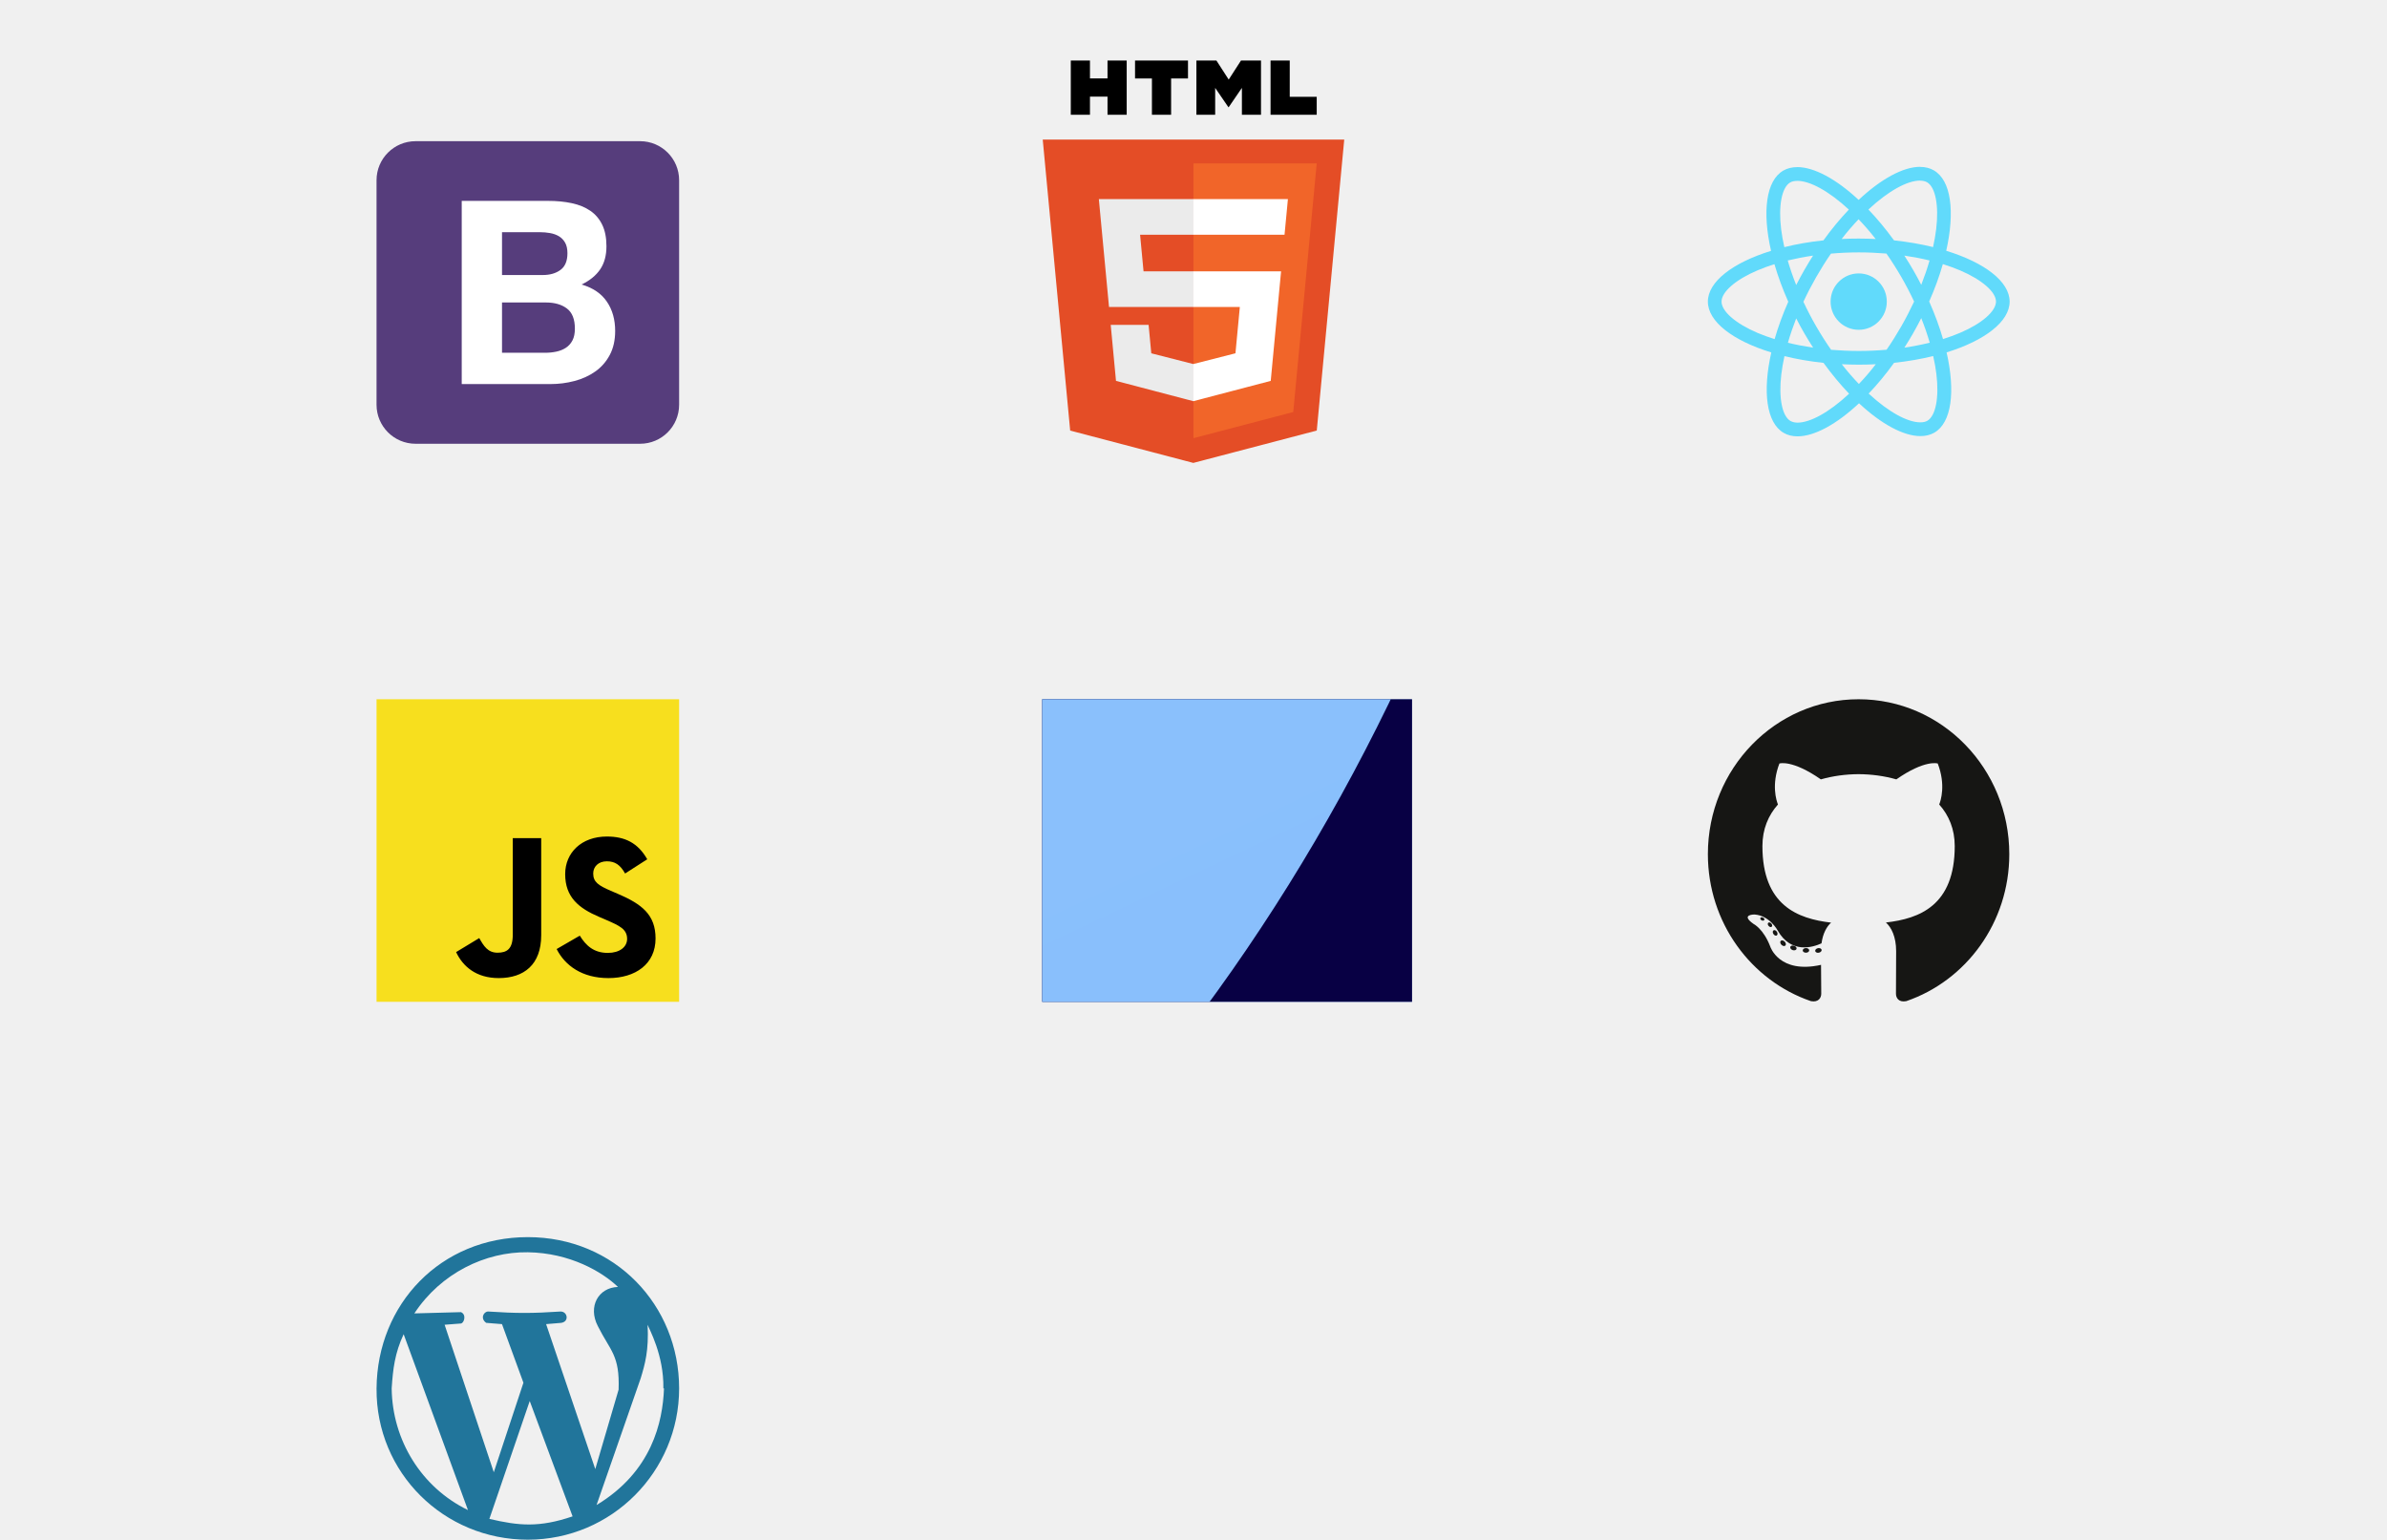
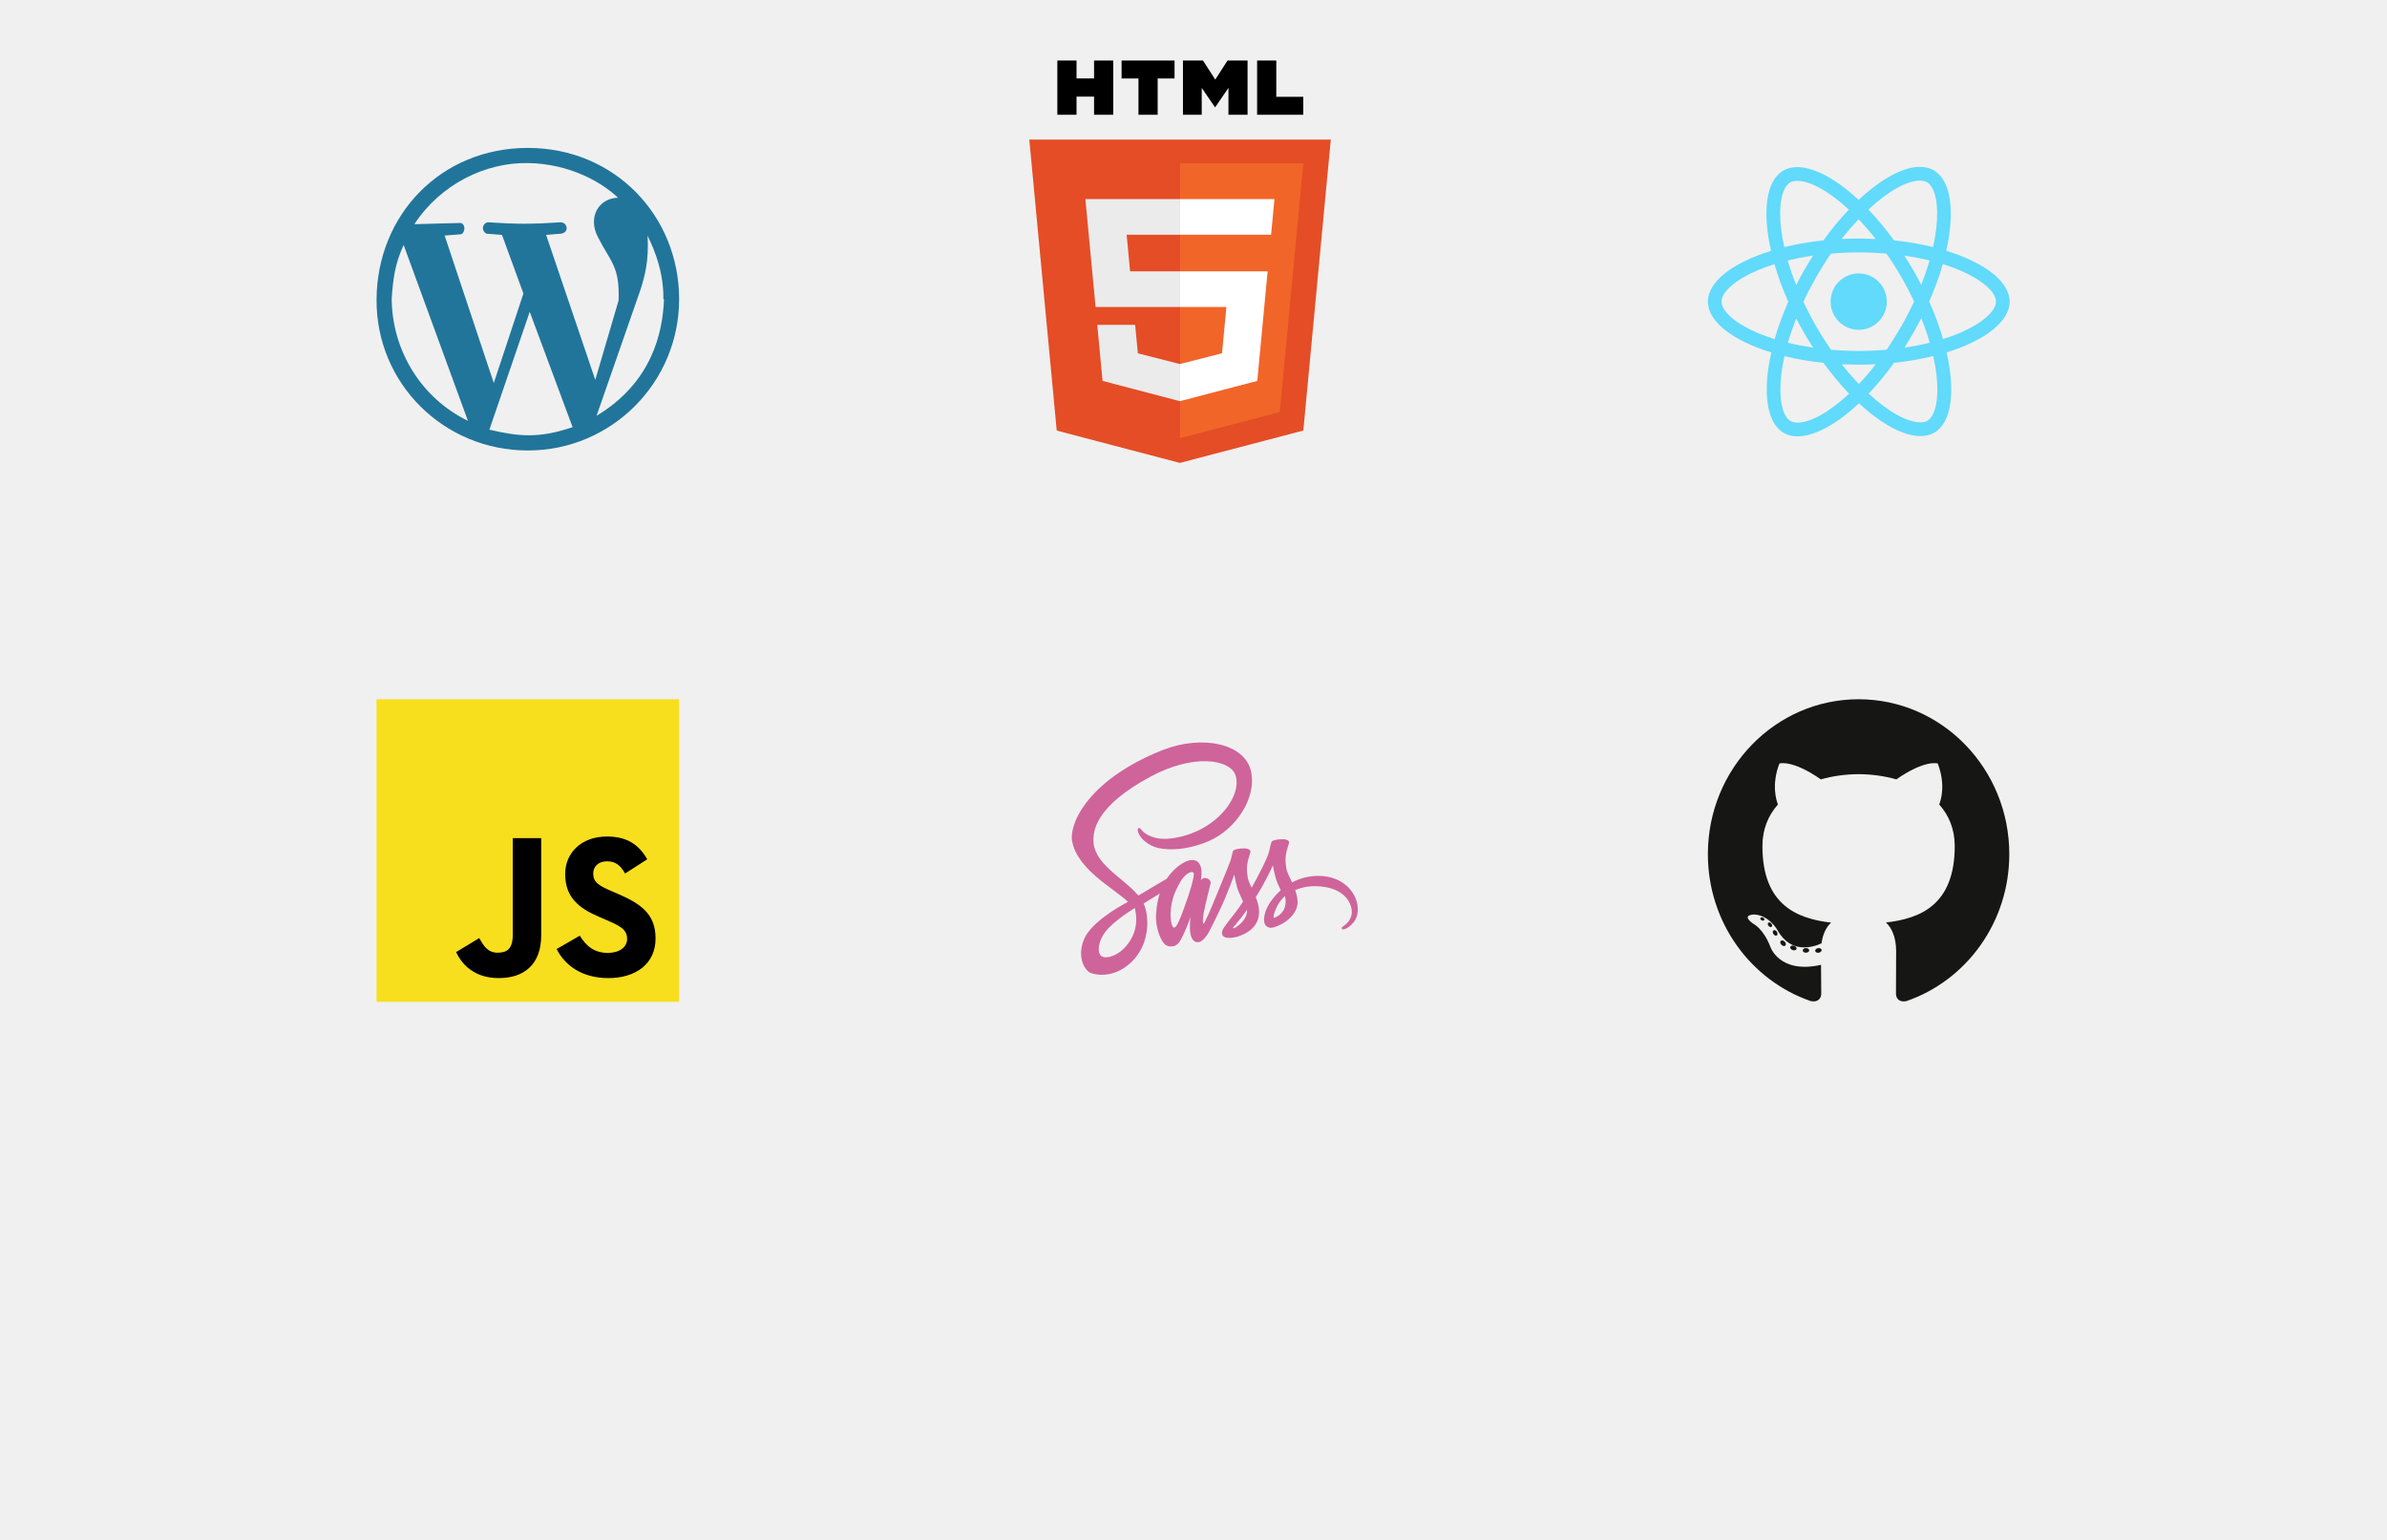
<svg xmlns="http://www.w3.org/2000/svg" width="355" height="229" viewBox="0 0 355 229" fill="none">
-   <path d="M56 60.198C56 63.403 58.598 66 61.802 66H95.198C98.403 66 101 63.402 101 60.198V26.802C101 23.598 98.402 21 95.198 21H61.803C58.597 21 56 23.598 56 26.802V60.197V60.198Z" fill="#563D7C" />
-   <path d="M74.661 40.905V34.532H80.27C80.804 34.532 81.319 34.577 81.815 34.666C82.311 34.755 82.75 34.914 83.132 35.143C83.513 35.372 83.819 35.69 84.048 36.097C84.277 36.504 84.391 37.026 84.391 37.661C84.391 38.806 84.048 39.633 83.361 40.142C82.674 40.651 81.796 40.905 80.728 40.905H74.661ZM68.669 29.877V57.123H81.873C83.094 57.123 84.283 56.971 85.441 56.665C86.598 56.36 87.629 55.889 88.532 55.253C89.435 54.617 90.153 53.797 90.688 52.792C91.222 51.787 91.489 50.598 91.489 49.224C91.489 47.519 91.076 46.063 90.249 44.855C89.422 43.646 88.169 42.8 86.49 42.317C87.711 41.732 88.633 40.981 89.257 40.066C89.88 39.15 90.192 38.005 90.192 36.631C90.192 35.359 89.982 34.291 89.562 33.426C89.142 32.561 88.551 31.868 87.787 31.346C87.024 30.825 86.109 30.449 85.04 30.22C83.972 29.991 82.788 29.877 81.491 29.877H68.669ZM74.661 52.468V44.988H81.186C82.483 44.988 83.526 45.287 84.315 45.885C85.104 46.483 85.498 47.481 85.498 48.88C85.498 49.593 85.377 50.178 85.135 50.636C84.894 51.094 84.569 51.456 84.162 51.723C83.755 51.991 83.285 52.181 82.75 52.296C82.216 52.41 81.656 52.468 81.071 52.468H74.661Z" fill="white" />
  <path d="M56 104H101V149H56V104Z" fill="#F7DF1E" />
  <path d="M67.832 141.605L71.276 139.521C71.94 140.699 72.545 141.696 73.994 141.696C75.384 141.696 76.26 141.152 76.26 139.038V124.659H80.489V139.098C80.489 143.478 77.921 145.471 74.175 145.471C70.793 145.471 68.829 143.719 67.832 141.605L67.832 141.605ZM82.786 141.152L86.229 139.159C87.135 140.639 88.314 141.726 90.398 141.726C92.15 141.726 93.267 140.85 93.267 139.642C93.267 138.192 92.119 137.678 90.186 136.833L89.129 136.379C86.078 135.081 84.054 133.45 84.054 130.006C84.054 126.834 86.471 124.418 90.247 124.418C92.935 124.418 94.868 125.354 96.258 127.801L92.965 129.916C92.24 128.617 91.455 128.103 90.247 128.103C89.008 128.103 88.223 128.889 88.223 129.916C88.223 131.184 89.008 131.698 90.82 132.483L91.877 132.936C95.472 134.477 97.496 136.048 97.496 139.582C97.496 143.388 94.506 145.472 90.488 145.472C86.561 145.472 84.024 143.599 82.786 141.152" fill="black" />
+   <path d="M196.015 130.27C194.528 130.279 193.24 130.667 192.16 131.243C191.761 130.387 191.362 129.64 191.296 129.082C191.221 128.434 191.13 128.037 191.221 127.263C191.312 126.489 191.728 125.39 191.728 125.3C191.719 125.219 191.636 124.823 190.781 124.814C189.925 124.805 189.185 124.994 189.102 125.237C189.019 125.48 188.853 126.038 188.745 126.615C188.596 127.461 187.034 130.459 186.145 132.035C185.854 131.423 185.605 130.883 185.555 130.45C185.48 129.802 185.389 129.406 185.48 128.632C185.571 127.857 185.987 126.759 185.987 126.669C185.979 126.588 185.895 126.191 185.04 126.182C184.184 126.173 183.445 126.363 183.362 126.606C183.279 126.849 183.187 127.425 183.004 127.983C182.83 128.542 180.753 133.548 180.213 134.853C179.939 135.52 179.698 136.051 179.523 136.411C179.349 136.771 179.515 136.438 179.498 136.474C179.349 136.78 179.266 136.951 179.266 136.951V136.961C179.149 137.186 179.025 137.402 178.967 137.402C178.925 137.402 178.842 136.798 178.983 135.97C179.291 134.232 180.038 131.522 180.03 131.423C180.03 131.378 180.171 130.901 179.548 130.658C178.942 130.414 178.726 130.82 178.676 130.82C178.626 130.82 178.584 130.964 178.584 130.964C178.584 130.964 179.257 127.911 177.297 127.911C176.067 127.911 174.372 129.361 173.533 130.685C173.001 131 171.871 131.666 170.675 132.378C170.218 132.648 169.745 132.936 169.296 133.197L169.205 133.089C166.829 130.342 162.434 128.397 162.616 124.706C162.683 123.364 163.115 119.825 171.057 115.539C177.563 112.028 182.772 112.991 183.677 115.134C184.965 118.196 180.894 123.886 174.131 124.706C171.556 125.021 170.202 123.94 169.861 123.535C169.504 123.112 169.454 123.094 169.321 123.175C169.105 123.301 169.238 123.679 169.321 123.904C169.52 124.472 170.351 125.48 171.764 125.984C173.001 126.426 176.026 126.669 179.681 125.138C183.777 123.418 186.976 118.646 186.037 114.657C185.081 110.596 178.867 109.264 172.993 111.524C169.495 112.874 165.707 114.981 162.982 117.745C159.742 121.023 159.227 123.886 159.443 125.075C160.199 129.316 165.591 132.08 167.751 134.124C167.643 134.187 167.543 134.25 167.452 134.304C166.372 134.88 162.259 137.213 161.229 139.68C160.066 142.471 161.412 144.479 162.309 144.749C165.084 145.587 167.925 144.083 169.462 141.607C170.991 139.13 170.808 135.916 170.102 134.448L170.077 134.394L170.924 133.854C171.473 133.503 172.013 133.179 172.486 132.899C172.22 133.683 172.029 134.61 171.93 135.961C171.813 137.546 172.412 139.599 173.201 140.409C173.55 140.76 173.965 140.769 174.223 140.769C175.137 140.769 175.552 139.95 176.009 138.968C176.574 137.771 177.072 136.384 177.072 136.384C177.072 136.384 176.449 140.139 178.152 140.139C178.776 140.139 179.399 139.265 179.681 138.815V138.824C179.681 138.824 179.698 138.797 179.731 138.734C179.766 138.678 179.799 138.621 179.831 138.563V138.545C180.08 138.077 180.636 137.005 181.467 135.232C182.539 132.945 183.569 130.081 183.569 130.081C183.569 130.081 183.669 130.784 183.976 131.936C184.159 132.621 184.558 133.368 184.865 134.097C184.616 134.475 184.466 134.691 184.466 134.691L184.475 134.701C184.275 134.989 184.051 135.295 183.818 135.601C182.971 136.699 181.957 137.951 181.825 138.311C181.667 138.734 181.7 139.05 182.007 139.302C182.232 139.482 182.63 139.518 183.054 139.482C183.818 139.428 184.35 139.221 184.616 139.095C185.031 138.932 185.505 138.689 185.962 138.329C186.793 137.663 187.3 136.718 187.25 135.457C187.225 134.764 187.017 134.079 186.76 133.431C186.834 133.314 186.909 133.197 186.984 133.071C188.296 130.991 189.31 128.704 189.31 128.704C189.31 128.704 189.41 129.406 189.717 130.559C189.875 131.144 190.191 131.783 190.473 132.414C189.244 133.503 188.471 134.764 188.205 135.592C187.715 137.123 188.097 137.816 188.82 137.978C189.144 138.05 189.609 137.888 189.958 137.726C190.39 137.573 190.913 137.312 191.395 136.925C192.226 136.258 193.024 135.331 192.982 134.079C192.957 133.503 192.816 132.936 192.625 132.396C193.672 131.927 195.026 131.657 196.746 131.882C200.443 132.351 201.174 134.854 201.033 135.898C200.892 136.943 200.119 137.519 199.861 137.699C199.604 137.87 199.521 137.933 199.546 138.059C199.579 138.248 199.695 138.239 199.919 138.203C200.227 138.149 201.863 137.348 201.93 135.421C202.03 132.945 199.861 130.243 196.015 130.27V130.27ZM167.502 140.688C166.28 142.138 164.56 142.687 163.829 142.219C163.04 141.724 163.347 139.59 164.851 138.05C165.765 137.114 166.953 136.249 167.734 135.718C167.909 135.601 168.174 135.43 168.49 135.223C168.54 135.187 168.573 135.169 168.573 135.169C168.631 135.133 168.698 135.088 168.764 135.043C169.321 137.24 168.789 139.167 167.502 140.688V140.688ZM176.433 134.106C176.009 135.232 175.112 138.122 174.572 137.96C174.106 137.825 173.824 135.637 174.48 133.476C174.812 132.386 175.519 131.09 175.934 130.585C176.607 129.775 177.338 129.505 177.521 129.838C177.737 130.27 176.698 133.404 176.433 134.106ZM183.802 137.924C183.619 138.023 183.453 138.095 183.378 138.041C183.32 138.005 183.453 137.87 183.453 137.87C183.453 137.87 184.375 136.798 184.741 136.303C184.948 136.015 185.198 135.682 185.463 135.304V135.412C185.463 136.708 184.317 137.573 183.802 137.924ZM189.484 136.519C189.352 136.411 189.368 136.078 189.817 135.034C189.991 134.619 190.39 133.926 191.08 133.269C191.163 133.539 191.213 133.8 191.204 134.043C191.196 135.664 190.133 136.267 189.484 136.519Z" fill="#CF649A" />
+   <path d="M276.413 104C264.036 104 254 114.315 254 127.04C254 137.219 260.422 145.856 269.327 148.902C270.447 149.115 270.859 148.402 270.859 147.794C270.859 147.244 270.838 145.429 270.828 143.504C264.593 144.898 263.277 140.786 263.277 140.786C262.258 138.123 260.789 137.415 260.789 137.415C258.755 135.985 260.942 136.014 260.942 136.014C263.193 136.177 264.378 138.388 264.378 138.388C266.377 141.911 269.621 140.892 270.9 140.304C271.101 138.814 271.682 137.798 272.323 137.223C267.345 136.64 262.111 134.665 262.111 125.836C262.111 123.321 262.987 121.266 264.421 119.652C264.188 119.072 263.421 116.729 264.638 113.555C264.638 113.555 266.52 112.936 270.803 115.917C272.591 115.406 274.508 115.15 276.413 115.142C278.318 115.15 280.237 115.406 282.028 115.917C286.306 112.936 288.185 113.555 288.185 113.555C289.405 116.729 288.638 119.072 288.405 119.652C289.842 121.266 290.712 123.321 290.712 125.836C290.712 134.685 285.468 136.634 280.478 137.204C281.281 137.919 281.998 139.322 281.998 141.471C281.998 144.554 281.972 147.035 281.972 147.794C281.972 148.407 282.375 149.125 283.511 148.899C292.412 145.849 298.826 137.216 298.826 127.04C298.826 114.315 288.791 104 276.413 104Z" fill="#161614" />
+   <path d="M262.394 136.821C262.345 136.935 262.17 136.969 262.01 136.891C261.848 136.816 261.756 136.659 261.809 136.545C261.857 136.427 262.033 136.394 262.195 136.473C262.358 136.548 262.451 136.706 262.394 136.821V136.821ZM263.497 137.832C263.39 137.934 263.181 137.886 263.039 137.725C262.893 137.565 262.865 137.35 262.974 137.246C263.084 137.145 263.287 137.192 263.434 137.353C263.58 137.515 263.609 137.729 263.497 137.832L263.497 137.832ZM264.253 139.125C264.116 139.224 263.891 139.132 263.753 138.927C263.615 138.722 263.615 138.476 263.756 138.378C263.895 138.279 264.116 138.368 264.257 138.571C264.394 138.779 264.394 139.025 264.253 139.126L264.253 139.125ZM265.532 140.624C265.409 140.763 265.148 140.726 264.956 140.536C264.761 140.35 264.706 140.086 264.829 139.947C264.953 139.808 265.216 139.847 265.409 140.035C265.604 140.221 265.663 140.486 265.533 140.624H265.532ZM267.185 141.13C267.131 141.31 266.879 141.392 266.626 141.316C266.372 141.237 266.206 141.025 266.257 140.843C266.31 140.661 266.563 140.576 266.819 140.658C267.072 140.737 267.238 140.946 267.186 141.13H267.185ZM269.067 141.344C269.073 141.535 268.858 141.692 268.591 141.696C268.323 141.701 268.107 141.548 268.104 141.361C268.104 141.169 268.314 141.013 268.582 141.008C268.849 141.003 269.067 141.156 269.067 141.344V141.344ZM270.915 141.272C270.947 141.457 270.762 141.647 270.497 141.698C270.237 141.747 269.996 141.632 269.963 141.449C269.931 141.259 270.12 141.068 270.379 141.019C270.644 140.972 270.881 141.083 270.915 141.272" fill="#161614" />
  <g clip-path="url(#clip0)">
-     <path d="M196.015 130.27C194.528 130.279 193.24 130.667 192.16 131.243C191.761 130.387 191.362 129.64 191.296 129.082C191.221 128.434 191.13 128.037 191.221 127.263C191.312 126.489 191.728 125.39 191.728 125.3C191.719 125.219 191.636 124.823 190.781 124.814C189.925 124.805 189.185 124.994 189.102 125.237C189.019 125.48 188.853 126.038 188.745 126.615C188.596 127.461 187.034 130.459 186.145 132.035C185.854 131.423 185.605 130.883 185.555 130.45C185.48 129.802 185.389 129.406 185.48 128.632C185.571 127.857 185.987 126.759 185.987 126.669C185.979 126.588 185.895 126.191 185.04 126.182C184.184 126.173 183.445 126.363 183.362 126.606C183.279 126.849 183.187 127.425 183.004 127.983C182.83 128.542 180.753 133.548 180.213 134.853C179.939 135.52 179.698 136.051 179.523 136.411C179.349 136.771 179.515 136.438 179.498 136.474C179.349 136.78 179.266 136.951 179.266 136.951V136.961C179.149 137.186 179.025 137.402 178.967 137.402C178.925 137.402 178.842 136.798 178.983 135.97C179.291 134.232 180.038 131.522 180.03 131.423C180.03 131.378 180.171 130.901 179.548 130.658C178.942 130.414 178.726 130.82 178.676 130.82C178.626 130.82 178.584 130.964 178.584 130.964C178.584 130.964 179.257 127.911 177.297 127.911C176.067 127.911 174.372 129.361 173.533 130.685C173.001 131 171.871 131.666 170.675 132.378C170.218 132.648 169.745 132.936 169.296 133.197L169.205 133.089C166.829 130.342 162.434 128.397 162.616 124.706C162.683 123.364 163.115 119.825 171.057 115.539C177.563 112.028 182.772 112.991 183.677 115.134C184.965 118.196 180.894 123.886 174.131 124.706C171.556 125.021 170.202 123.94 169.861 123.535C169.504 123.112 169.454 123.094 169.321 123.175C169.105 123.301 169.238 123.679 169.321 123.904C169.52 124.472 170.351 125.48 171.764 125.984C173.001 126.426 176.026 126.669 179.681 125.138C183.777 123.418 186.976 118.646 186.037 114.657C185.081 110.596 178.867 109.264 172.993 111.524C169.495 112.874 165.707 114.981 162.982 117.745C159.742 121.023 159.227 123.886 159.443 125.075C160.199 129.316 165.591 132.08 167.751 134.124C167.643 134.187 167.543 134.25 167.452 134.304C166.372 134.88 162.259 137.213 161.229 139.68C160.066 142.471 161.412 144.479 162.309 144.749C165.084 145.587 167.925 144.083 169.462 141.607C170.991 139.13 170.808 135.916 170.102 134.448L170.077 134.394L170.924 133.854C171.473 133.503 172.013 133.179 172.486 132.899C172.22 133.683 172.029 134.61 171.93 135.961C171.813 137.546 172.412 139.599 173.201 140.409C173.55 140.76 173.965 140.769 174.223 140.769C175.137 140.769 175.552 139.95 176.009 138.968C176.574 137.771 177.072 136.384 177.072 136.384C177.072 136.384 176.449 140.139 178.152 140.139C178.776 140.139 179.399 139.265 179.681 138.815V138.824C179.681 138.824 179.698 138.797 179.731 138.734C179.766 138.678 179.799 138.621 179.831 138.563V138.545C180.08 138.077 180.636 137.005 181.467 135.232C182.539 132.945 183.569 130.081 183.569 130.081C183.569 130.081 183.669 130.784 183.976 131.936C184.159 132.621 184.558 133.368 184.865 134.097C184.616 134.475 184.466 134.691 184.466 134.691L184.475 134.701C184.275 134.989 184.051 135.295 183.818 135.601C182.971 136.699 181.957 137.951 181.825 138.311C181.667 138.734 181.7 139.05 182.007 139.302C182.232 139.482 182.63 139.518 183.054 139.482C183.818 139.428 184.35 139.221 184.616 139.095C185.031 138.932 185.505 138.689 185.962 138.329C186.793 137.663 187.3 136.718 187.25 135.457C187.225 134.764 187.017 134.079 186.76 133.431C186.834 133.314 186.909 133.197 186.984 133.071C188.296 130.991 189.31 128.704 189.31 128.704C189.31 128.704 189.41 129.406 189.717 130.559C189.875 131.144 190.191 131.783 190.473 132.414C189.244 133.503 188.471 134.764 188.205 135.592C187.715 137.123 188.097 137.816 188.82 137.978C189.144 138.05 189.609 137.888 189.958 137.726C190.39 137.573 190.913 137.312 191.395 136.925C192.226 136.258 193.024 135.331 192.982 134.079C192.957 133.503 192.816 132.936 192.625 132.396C193.672 131.927 195.026 131.657 196.746 131.882C200.443 132.351 201.174 134.854 201.033 135.898C200.892 136.943 200.119 137.519 199.861 137.699C199.604 137.87 199.521 137.933 199.546 138.059C199.579 138.248 199.695 138.239 199.919 138.203C200.227 138.149 201.863 137.348 201.93 135.421C202.03 132.945 199.861 130.243 196.015 130.27ZM167.502 140.688C166.28 142.138 164.56 142.687 163.829 142.219C163.04 141.724 163.347 139.59 164.851 138.05C165.765 137.114 166.953 136.249 167.734 135.718C167.909 135.601 168.174 135.43 168.49 135.223C168.54 135.187 168.573 135.169 168.573 135.169C168.631 135.133 168.698 135.088 168.764 135.043C169.321 137.24 168.789 139.167 167.502 140.688ZM176.433 134.106C176.009 135.232 175.112 138.122 174.572 137.96C174.106 137.825 173.824 135.637 174.48 133.476C174.812 132.386 175.519 131.09 175.934 130.585C176.607 129.775 177.338 129.505 177.521 129.838C177.737 130.27 176.698 133.404 176.433 134.106ZM183.802 137.924C183.619 138.023 183.453 138.095 183.378 138.041C183.32 138.005 183.453 137.87 183.453 137.87C183.453 137.87 184.375 136.798 184.741 136.303C184.948 136.015 185.198 135.682 185.463 135.304V135.412C185.463 136.708 184.317 137.573 183.802 137.924ZM189.484 136.519C189.352 136.411 189.368 136.078 189.817 135.034C189.991 134.619 190.39 133.926 191.08 133.269C191.163 133.539 191.213 133.8 191.204 134.043C191.196 135.664 190.133 136.267 189.484 136.519Z" fill="#CF649A" />
-     <g clip-path="url(#clip1)">
-       <path d="M-1039.83 -1072H1459.83V1386H-1039.83V-1072Z" fill="url(#paint0_linear)" />
-       <path d="M-841.032 -876.535H1261.05V1190.53H-841.032V-876.535Z" fill="url(#paint1_linear)" />
-       <path d="M-435.762 -379.227C-435.762 -379.227 -277.717 -383.385 -147.618 -383.385C-16.153 -383.385 77.585 -352.456 140.518 -298.105C200.668 -246.745 241.229 -159.19 241.229 -59.52C241.229 40.149 210.45 121.705 154.491 179.047C81.759 253.045 -2.996 296.848 -147.618 302.905C-187.571 304.58 -224.549 304.98 -224.549 304.98V628.969H-435.771L-435.762 -379.227ZM-224.558 125.479C-201.611 127.712 -187.229 126.638 -153.217 126.229C-39.916 124.871 30 55.972 30 -48.222C30 -141.826 -27.651 -218.682 -136.42 -222.665C-179.772 -224.248 -224.558 -222.665 -224.558 -222.665V125.479Z" fill="url(#paint2_linear)" />
-     </g>
+     <path d="M78.501 67C66.032 67 55.907 57.062 56.001 44.5C56.095 31.938 65.563 22 78.501 22C91.439 22 101.001 32.125 101.001 44.5C101.001 56.875 90.97 67 78.501 67ZM85.157 63.531L78.782 46.375L72.782 63.906C77.189 64.938 80.188 65.219 85.157 63.531ZM69.595 62.594L60.032 36.438C58.719 39.25 58.439 41.594 58.251 44.5C58.345 52.187 62.657 59.218 69.595 62.594V62.594ZM98.658 44.5C98.751 39.532 96.502 35.594 96.314 35.032C96.502 38.876 95.938 40.844 95.283 43.001L88.72 61.844C96.97 56.875 98.563 49.468 98.751 44.5H98.658ZM77.845 43.656L74.657 34.938L72.313 34.75C71.376 34.094 71.938 33.063 72.595 33.063C76.813 33.344 79.157 33.344 83.376 33.063C84.408 33.063 84.688 34.563 83.469 34.75L81.219 34.938L88.531 56.5L91.999 44.687C92.187 39.532 90.78 38.969 88.905 35.219C87.405 32.312 88.999 29.5 91.906 29.407C89.561 27.157 84.781 24.344 78.499 24.25C72.218 24.156 65.562 27.344 61.624 33.344L68.562 33.157C69.406 33.532 69.031 34.75 68.562 34.844L66.125 35.032L73.438 56.969L77.845 43.656V43.656Z" fill="#21759B" />
  </g>
-   <path d="M276.413 104C264.036 104 254 114.315 254 127.04C254 137.219 260.422 145.856 269.327 148.902C270.447 149.115 270.859 148.402 270.859 147.794C270.859 147.244 270.838 145.429 270.828 143.504C264.593 144.898 263.277 140.786 263.277 140.786C262.258 138.123 260.789 137.415 260.789 137.415C258.755 135.985 260.942 136.014 260.942 136.014C263.193 136.177 264.378 138.388 264.378 138.388C266.377 141.911 269.621 140.892 270.9 140.304C271.101 138.814 271.682 137.798 272.323 137.223C267.345 136.64 262.111 134.665 262.111 125.836C262.111 123.321 262.987 121.266 264.421 119.652C264.188 119.072 263.421 116.729 264.638 113.555C264.638 113.555 266.52 112.936 270.803 115.917C272.591 115.406 274.508 115.15 276.413 115.142C278.318 115.15 280.237 115.406 282.028 115.917C286.306 112.936 288.185 113.555 288.185 113.555C289.405 116.729 288.638 119.072 288.405 119.652C289.842 121.266 290.712 123.321 290.712 125.836C290.712 134.685 285.468 136.634 280.478 137.204C281.281 137.919 281.998 139.322 281.998 141.471C281.998 144.554 281.972 147.035 281.972 147.794C281.972 148.407 282.375 149.125 283.511 148.899C292.412 145.849 298.826 137.216 298.826 127.04C298.826 114.315 288.791 104 276.413 104Z" fill="#161614" />
-   <path d="M262.394 136.821C262.345 136.935 262.17 136.969 262.01 136.891C261.848 136.816 261.756 136.659 261.809 136.545C261.857 136.427 262.033 136.394 262.195 136.473C262.358 136.548 262.451 136.706 262.394 136.821ZM263.497 137.832C263.39 137.934 263.181 137.886 263.039 137.725C262.893 137.565 262.865 137.35 262.974 137.246C263.084 137.145 263.287 137.192 263.434 137.353C263.58 137.515 263.609 137.729 263.497 137.832L263.497 137.832ZM264.253 139.125C264.116 139.224 263.891 139.132 263.753 138.927C263.615 138.722 263.615 138.476 263.756 138.378C263.895 138.279 264.116 138.368 264.257 138.571C264.394 138.779 264.394 139.025 264.253 139.126L264.253 139.125ZM265.532 140.624C265.409 140.763 265.148 140.726 264.956 140.536C264.761 140.35 264.706 140.086 264.829 139.947C264.953 139.808 265.216 139.847 265.409 140.035C265.604 140.221 265.663 140.486 265.533 140.624H265.532ZM267.185 141.13C267.131 141.31 266.879 141.392 266.626 141.316C266.372 141.237 266.206 141.025 266.257 140.843C266.31 140.661 266.563 140.576 266.819 140.658C267.072 140.737 267.238 140.946 267.186 141.13H267.185ZM269.067 141.344C269.073 141.535 268.858 141.692 268.591 141.696C268.323 141.701 268.107 141.548 268.104 141.361C268.104 141.169 268.314 141.013 268.582 141.008C268.849 141.003 269.067 141.156 269.067 141.344ZM270.915 141.272C270.947 141.457 270.762 141.647 270.497 141.698C270.237 141.747 269.996 141.632 269.963 141.449C269.931 141.259 270.12 141.068 270.379 141.019C270.644 140.972 270.881 141.083 270.915 141.272Z" fill="#161614" />
-   <g clip-path="url(#clip2)">
-     <path d="M78.501 229C66.032 229 55.907 219.062 56.001 206.5C56.095 193.938 65.563 184 78.501 184C91.439 184 101.001 194.125 101.001 206.5C101.001 218.875 90.97 229 78.501 229ZM85.157 225.531L78.782 208.375L72.782 225.906C77.189 226.938 80.188 227.218 85.157 225.531ZM69.595 224.594L60.032 198.438C58.719 201.25 58.439 203.594 58.251 206.5C58.345 214.187 62.657 221.218 69.595 224.594ZM98.658 206.5C98.751 201.532 96.502 197.594 96.314 197.032C96.502 200.876 95.938 202.844 95.283 205.001L88.72 223.844C96.97 218.875 98.563 211.468 98.751 206.5H98.658ZM77.845 205.656L74.657 196.938L72.313 196.75C71.376 196.094 71.938 195.063 72.595 195.063C76.813 195.344 79.157 195.344 83.376 195.063C84.408 195.063 84.688 196.563 83.469 196.75L81.219 196.938L88.531 218.5L91.999 206.687C92.187 201.532 90.78 200.969 88.905 197.219C87.405 194.312 88.999 191.5 91.906 191.407C89.561 189.157 84.781 186.344 78.499 186.25C72.218 186.156 65.562 189.344 61.624 195.344L68.562 195.157C69.406 195.532 69.031 196.75 68.562 196.844L66.125 197.032L73.438 218.969L77.845 205.656Z" fill="#21759B" />
-   </g>
-   <g clip-path="url(#clip3)">
-     <path d="M298.878 44.859C298.878 41.878 295.155 39.052 289.447 37.299C290.764 31.464 290.179 26.822 287.599 25.335C287.005 24.987 286.309 24.822 285.55 24.822V26.868C285.971 26.868 286.309 26.95 286.593 27.106C287.837 27.822 288.377 30.547 287.956 34.051C287.855 34.914 287.691 35.822 287.489 36.749C285.697 36.309 283.739 35.969 281.681 35.749C280.446 34.051 279.165 32.51 277.875 31.162C280.857 28.381 283.657 26.858 285.559 26.858V24.812C283.044 24.812 279.751 26.611 276.421 29.73C273.091 26.629 269.798 24.849 267.282 24.849V26.895C269.176 26.895 271.984 28.409 274.966 31.171C273.686 32.519 272.405 34.051 271.188 35.749C269.121 35.969 267.163 36.309 265.371 36.758C265.16 35.841 265.005 34.951 264.895 34.097C264.465 30.593 264.995 27.868 266.23 27.143C266.505 26.978 266.862 26.904 267.282 26.904V24.858C266.514 24.858 265.819 25.023 265.215 25.372C262.645 26.858 262.068 31.492 263.395 37.309C257.705 39.07 254 41.887 254 44.859C254 47.841 257.723 50.667 263.431 52.419C262.114 58.255 262.699 62.897 265.279 64.383C265.874 64.732 266.569 64.897 267.337 64.897C269.853 64.897 273.146 63.099 276.476 59.98C279.805 63.081 283.099 64.861 285.614 64.861C286.383 64.861 287.078 64.695 287.682 64.347C290.252 62.86 290.828 58.227 289.502 52.41C295.173 50.658 298.878 47.832 298.878 44.859ZM286.968 38.74C286.63 39.923 286.209 41.144 285.733 42.364C285.358 41.63 284.965 40.896 284.535 40.162C284.114 39.428 283.666 38.712 283.218 38.015C284.517 38.208 285.77 38.446 286.968 38.74ZM282.778 48.511C282.065 49.75 281.333 50.924 280.574 52.016C279.211 52.135 277.83 52.199 276.439 52.199C275.058 52.199 273.677 52.135 272.323 52.025C271.563 50.933 270.822 49.768 270.109 48.539C269.414 47.337 268.783 46.116 268.206 44.887C268.773 43.658 269.414 42.428 270.1 41.226C270.813 39.988 271.545 38.813 272.304 37.721C273.667 37.602 275.049 37.538 276.439 37.538C277.82 37.538 279.202 37.602 280.556 37.712C281.315 38.804 282.056 39.969 282.769 41.199C283.465 42.401 284.096 43.621 284.672 44.85C284.096 46.08 283.465 47.309 282.778 48.511ZM285.733 47.318C286.227 48.548 286.648 49.777 286.996 50.97C285.797 51.264 284.535 51.511 283.227 51.704C283.675 50.997 284.123 50.273 284.544 49.529C284.965 48.795 285.358 48.052 285.733 47.318ZM276.457 57.108C275.607 56.227 274.756 55.245 273.914 54.172C274.738 54.209 275.579 54.236 276.43 54.236C277.29 54.236 278.141 54.218 278.973 54.172C278.15 55.245 277.299 56.227 276.457 57.108ZM269.652 51.704C268.353 51.511 267.099 51.273 265.901 50.979C266.24 49.795 266.66 48.575 267.136 47.355C267.511 48.089 267.904 48.823 268.334 49.557C268.764 50.291 269.203 51.007 269.652 51.704ZM276.412 32.611C277.262 33.492 278.113 34.474 278.955 35.547C278.131 35.51 277.29 35.483 276.439 35.483C275.579 35.483 274.729 35.501 273.896 35.547C274.719 34.474 275.57 33.492 276.412 32.611ZM269.642 38.015C269.194 38.721 268.746 39.446 268.325 40.19C267.904 40.923 267.511 41.657 267.136 42.391C266.642 41.162 266.221 39.933 265.874 38.74C267.072 38.455 268.334 38.208 269.642 38.015ZM261.364 49.502C258.126 48.117 256.031 46.3 256.031 44.859C256.031 43.419 258.126 41.593 261.364 40.217C262.151 39.877 263.01 39.575 263.898 39.29C264.419 41.089 265.105 42.96 265.956 44.878C265.114 46.786 264.437 48.649 263.925 50.438C263.02 50.153 262.16 49.841 261.364 49.502ZM266.285 62.613C265.041 61.897 264.501 59.172 264.922 55.667C265.023 54.805 265.188 53.897 265.389 52.97C267.182 53.41 269.139 53.75 271.198 53.97C272.432 55.667 273.713 57.209 275.003 58.557C272.021 61.337 269.222 62.86 267.319 62.86C266.907 62.851 266.56 62.769 266.285 62.613ZM287.983 55.621C288.413 59.126 287.883 61.851 286.648 62.576C286.373 62.741 286.017 62.815 285.596 62.815C283.702 62.815 280.894 61.301 277.912 58.539C279.193 57.19 280.473 55.658 281.69 53.961C283.757 53.741 285.715 53.401 287.508 52.952C287.718 53.878 287.883 54.768 287.983 55.621ZM291.505 49.502C290.719 49.841 289.859 50.144 288.971 50.429C288.45 48.63 287.764 46.759 286.913 44.841C287.755 42.933 288.432 41.07 288.944 39.281C289.85 39.566 290.709 39.877 291.514 40.217C294.753 41.602 296.848 43.419 296.848 44.859C296.838 46.3 294.744 48.126 291.505 49.502Z" fill="#61DAFB" />
+   <g clip-path="url(#clip1)">
+     <path d="M298.878 44.859C298.878 41.878 295.155 39.052 289.447 37.299C290.764 31.464 290.179 26.822 287.599 25.335C287.005 24.987 286.309 24.822 285.55 24.822V26.868C285.971 26.868 286.309 26.95 286.593 27.106C287.837 27.822 288.377 30.547 287.956 34.051C287.855 34.914 287.691 35.822 287.489 36.749C285.697 36.309 283.739 35.969 281.681 35.749C280.446 34.051 279.165 32.51 277.875 31.162C280.857 28.381 283.657 26.858 285.559 26.858V24.812C283.044 24.812 279.751 26.611 276.421 29.73C273.091 26.629 269.798 24.849 267.282 24.849V26.895C269.176 26.895 271.984 28.409 274.966 31.171C273.686 32.519 272.405 34.051 271.188 35.749C269.121 35.969 267.163 36.309 265.371 36.758C265.16 35.841 265.005 34.951 264.895 34.097C264.465 30.593 264.995 27.868 266.23 27.143C266.505 26.978 266.862 26.904 267.282 26.904V24.858C266.514 24.858 265.819 25.023 265.215 25.372C262.645 26.858 262.068 31.492 263.395 37.309C257.705 39.07 254 41.887 254 44.859C254 47.841 257.723 50.667 263.431 52.419C262.114 58.255 262.699 62.897 265.279 64.383C265.874 64.732 266.569 64.897 267.337 64.897C269.853 64.897 273.146 63.099 276.476 59.98C279.805 63.081 283.099 64.861 285.614 64.861C286.383 64.861 287.078 64.695 287.682 64.347C290.252 62.86 290.828 58.227 289.502 52.41C295.173 50.658 298.878 47.832 298.878 44.859V44.859ZM286.968 38.74C286.63 39.923 286.209 41.144 285.733 42.364C285.358 41.63 284.965 40.896 284.535 40.162C284.114 39.428 283.666 38.712 283.218 38.015C284.517 38.208 285.77 38.446 286.968 38.74ZM282.778 48.511C282.065 49.75 281.333 50.924 280.574 52.016C279.211 52.135 277.83 52.199 276.439 52.199C275.058 52.199 273.677 52.135 272.323 52.025C271.563 50.933 270.822 49.768 270.109 48.539C269.414 47.337 268.783 46.116 268.206 44.887C268.773 43.658 269.414 42.428 270.1 41.226C270.813 39.988 271.545 38.813 272.304 37.721C273.667 37.602 275.049 37.538 276.439 37.538C277.82 37.538 279.202 37.602 280.556 37.712C281.315 38.804 282.056 39.969 282.769 41.199C283.465 42.401 284.096 43.621 284.672 44.85C284.096 46.08 283.465 47.309 282.778 48.511ZM285.733 47.318C286.227 48.548 286.648 49.777 286.996 50.97C285.797 51.264 284.535 51.511 283.227 51.704C283.675 50.997 284.123 50.273 284.544 49.529C284.965 48.795 285.358 48.052 285.733 47.318ZM276.457 57.108C275.607 56.227 274.756 55.245 273.914 54.172C274.738 54.209 275.579 54.236 276.43 54.236C277.29 54.236 278.141 54.218 278.973 54.172C278.15 55.245 277.299 56.227 276.457 57.108ZM269.652 51.704C268.353 51.511 267.099 51.273 265.901 50.979C266.24 49.795 266.66 48.575 267.136 47.355C267.511 48.089 267.904 48.823 268.334 49.557C268.764 50.291 269.203 51.007 269.652 51.704ZM276.412 32.611C277.262 33.492 278.113 34.474 278.955 35.547C278.131 35.51 277.29 35.483 276.439 35.483C275.579 35.483 274.729 35.501 273.896 35.547C274.719 34.474 275.57 33.492 276.412 32.611ZM269.642 38.015C269.194 38.721 268.746 39.446 268.325 40.19C267.904 40.923 267.511 41.657 267.136 42.391C266.642 41.162 266.221 39.933 265.874 38.74C267.072 38.455 268.334 38.208 269.642 38.015V38.015ZM261.364 49.502C258.126 48.117 256.031 46.3 256.031 44.859C256.031 43.419 258.126 41.593 261.364 40.217C262.151 39.877 263.01 39.575 263.898 39.29C264.419 41.089 265.105 42.96 265.956 44.878C265.114 46.786 264.437 48.649 263.925 50.438C263.02 50.153 262.16 49.841 261.364 49.502ZM266.285 62.613C265.041 61.897 264.501 59.172 264.922 55.667C265.023 54.805 265.188 53.897 265.389 52.97C267.182 53.41 269.139 53.75 271.198 53.97C272.432 55.667 273.713 57.209 275.003 58.557C272.021 61.337 269.222 62.86 267.319 62.86C266.907 62.851 266.56 62.769 266.285 62.613V62.613ZM287.983 55.621C288.413 59.126 287.883 61.851 286.648 62.576C286.373 62.741 286.017 62.815 285.596 62.815C283.702 62.815 280.894 61.301 277.912 58.539C279.193 57.19 280.473 55.658 281.69 53.961C283.757 53.741 285.715 53.401 287.508 52.952C287.718 53.878 287.883 54.768 287.983 55.621V55.621ZM291.505 49.502C290.719 49.841 289.859 50.144 288.971 50.429C288.45 48.63 287.764 46.759 286.913 44.841C287.755 42.933 288.432 41.07 288.944 39.281C289.85 39.566 290.709 39.877 291.514 40.217C294.753 41.602 296.848 43.419 296.848 44.859C296.838 46.3 294.744 48.126 291.505 49.502V49.502Z" fill="#61DAFB" />
    <path d="M276.43 49.052C278.739 49.052 280.61 47.175 280.61 44.859C280.61 42.544 278.739 40.666 276.43 40.666C274.121 40.666 272.25 42.544 272.25 44.859C272.25 47.175 274.121 49.052 276.43 49.052Z" fill="#61DAFB" />
  </g>
-   <path d="M199.918 20.762L195.833 64.035L177.471 68.849L159.159 64.041L155.078 20.762H199.918Z" fill="#E44D26" />
-   <path d="M177.498 65.169L192.336 61.279L195.827 24.3H177.498V65.169Z" fill="#F16529" />
-   <path d="M169.557 34.917H177.498V29.609H163.422L163.556 31.033L164.936 45.66H177.498V40.352H170.07L169.557 34.917ZM170.822 48.315H165.187L165.973 56.649L177.472 59.667L177.498 59.661V54.138L177.473 54.144L171.222 52.548L170.822 48.315Z" fill="#EBEBEB" />
-   <path d="M159.25 9H162.103V11.665H164.712V9H167.565V17.071H164.712V14.368H162.103V17.071H159.25V9H159.25ZM171.316 11.676H168.805V9H176.682V11.676H174.17V17.071H171.317V11.676H171.317H171.316ZM177.932 9H180.907L182.736 11.836L184.564 9H187.54V17.071H184.699V13.07L182.736 15.94H182.687L180.723 13.07V17.071H177.932V9ZM188.96 9H191.813V14.403H195.825V17.071H188.96V9H188.96Z" fill="black" />
-   <path d="M177.479 45.66H184.391L183.74 52.545L177.479 54.142V59.665L188.987 56.649L189.071 55.752L190.39 41.778L190.527 40.352H177.479V45.66ZM177.479 34.904V34.917H191.038L191.151 33.724L191.407 31.033L191.541 29.609H177.479V34.904V34.904Z" fill="white" />
+   <path d="M197.918 20.762L193.833 64.035L175.471 68.849L157.159 64.041L153.078 20.762H197.918Z" fill="#E44D26" />
+   <path d="M175.498 65.169L190.336 61.279L193.827 24.3H175.498V65.169Z" fill="#F16529" />
+   <path d="M167.557 34.917H175.498V29.609H161.422L161.556 31.033L162.936 45.66H175.498V40.352H168.07L167.557 34.917V34.917ZM168.822 48.315H163.187L163.973 56.649L175.472 59.667L175.498 59.661V54.138L175.473 54.144L169.222 52.548L168.822 48.315V48.315Z" fill="#EBEBEB" />
+   <path d="M157.25 9H160.103V11.665H162.712V9H165.565V17.071H162.712V14.368H160.103V17.071H157.25V9H157.25ZM169.316 11.676H166.805V9H174.682V11.676H172.17V17.071H169.317V11.676H169.317H169.316ZM175.932 9H178.907L180.736 11.836L182.564 9H185.54V17.071H182.699V13.07L180.736 15.94H180.687L178.723 13.07V17.071H175.932V9ZM186.96 9H189.813V14.403H193.825V17.071H186.96V9H186.96Z" fill="black" />
+   <path d="M175.479 45.66H182.391L181.74 52.545L175.479 54.142V59.665L186.987 56.649L187.071 55.752L188.39 41.778L188.527 40.352H175.479V45.66ZM175.479 34.904V34.917H189.038L189.151 33.724L189.407 31.033L189.541 29.609H175.479V34.904V34.904Z" fill="white" />
  <defs>
-     <linearGradient id="paint0_linear" x1="-432.371" y1="-1200.37" x2="525.832" y2="824.368" gradientUnits="userSpaceOnUse">
-       <stop stop-color="#A0CBFF" />
-       <stop offset="0.394" stop-color="#A0CBFE" />
-       <stop offset="0.583" stop-color="#8EC2FC" />
-       <stop offset="0.784" stop-color="#83BCFB" />
-       <stop offset="1" stop-color="#7FBAFB" />
-     </linearGradient>
-     <linearGradient id="paint1_linear" x1="-92.251" y1="-847.406" x2="449.342" y2="952.367" gradientUnits="userSpaceOnUse">
-       <stop stop-color="#090058" />
-       <stop offset="1" stop-color="#070033" />
-     </linearGradient>
-     <linearGradient id="paint2_linear" x1="-730.397" y1="-1092.63" x2="227.798" y2="932.078" gradientUnits="userSpaceOnUse">
-       <stop stop-color="#A0CBFF" />
-       <stop offset="0.394" stop-color="#A0CBFE" />
-       <stop offset="0.583" stop-color="#8EC2FC" />
-       <stop offset="0.784" stop-color="#83BCFB" />
-       <stop offset="1" stop-color="#7FBAFB" />
-     </linearGradient>
    <clipPath id="clip0">
-       <rect width="55" height="45" fill="white" transform="translate(155 104)" />
+       <rect width="45" height="45" fill="white" transform="translate(56 22)" />
    </clipPath>
    <clipPath id="clip1">
-       <rect width="2500" height="2458" fill="white" transform="translate(-1040 -1072)" />
-     </clipPath>
-     <clipPath id="clip2">
-       <rect width="45" height="45" fill="white" transform="translate(56 184)" />
-     </clipPath>
-     <clipPath id="clip3">
      <rect width="45" height="45" fill="white" transform="translate(254 22)" />
    </clipPath>
  </defs>
</svg>
